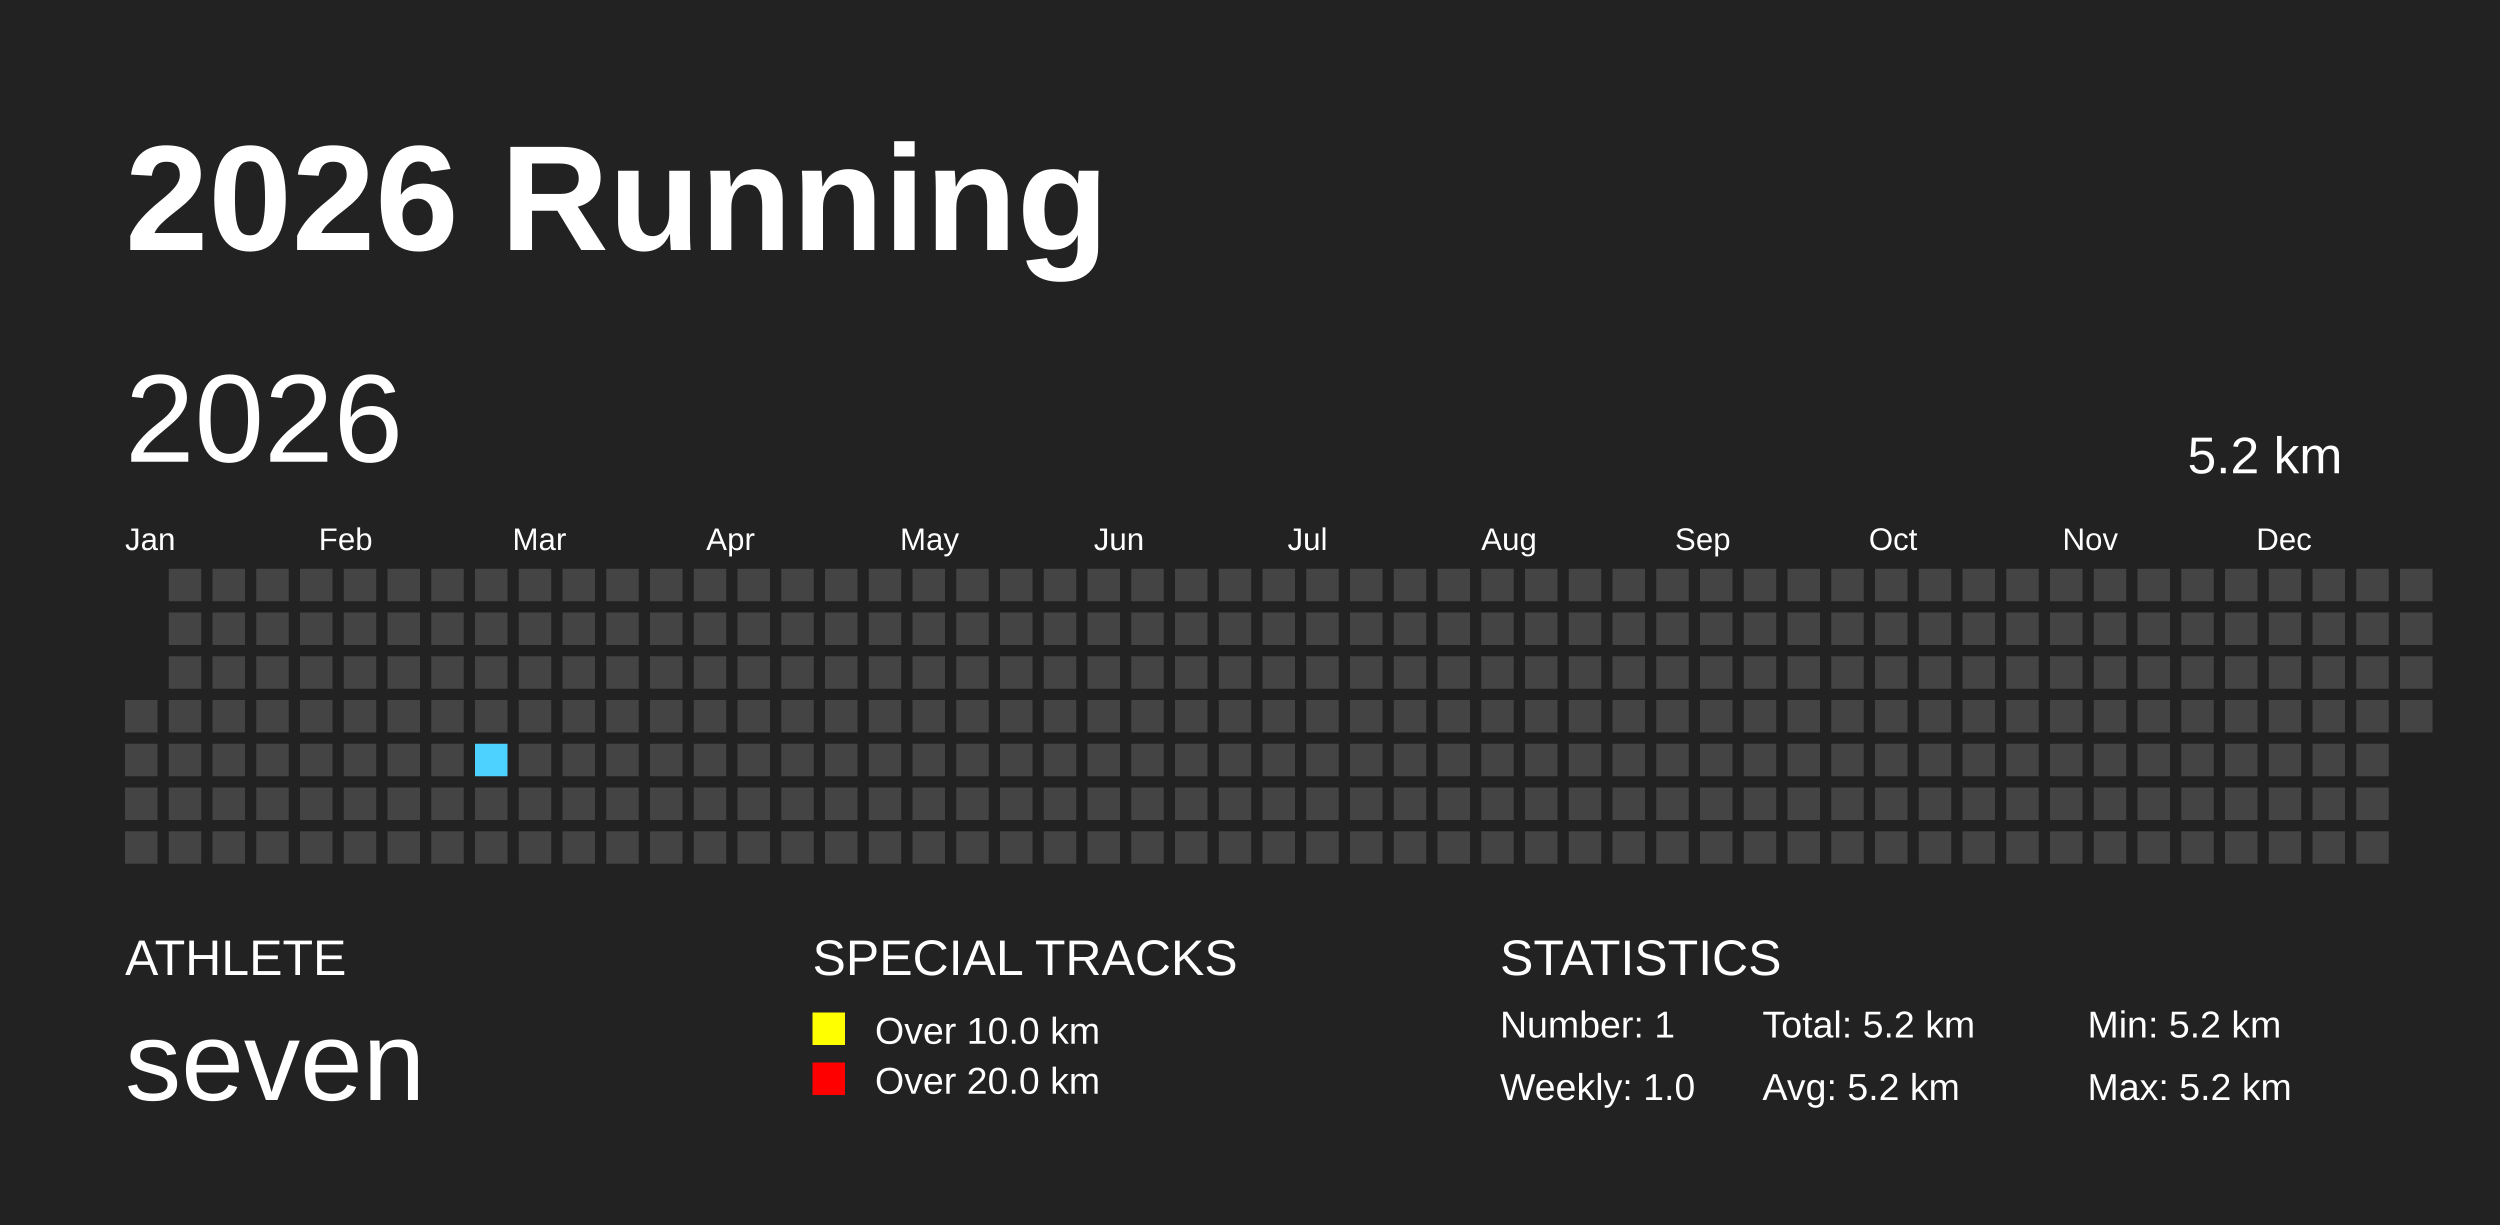
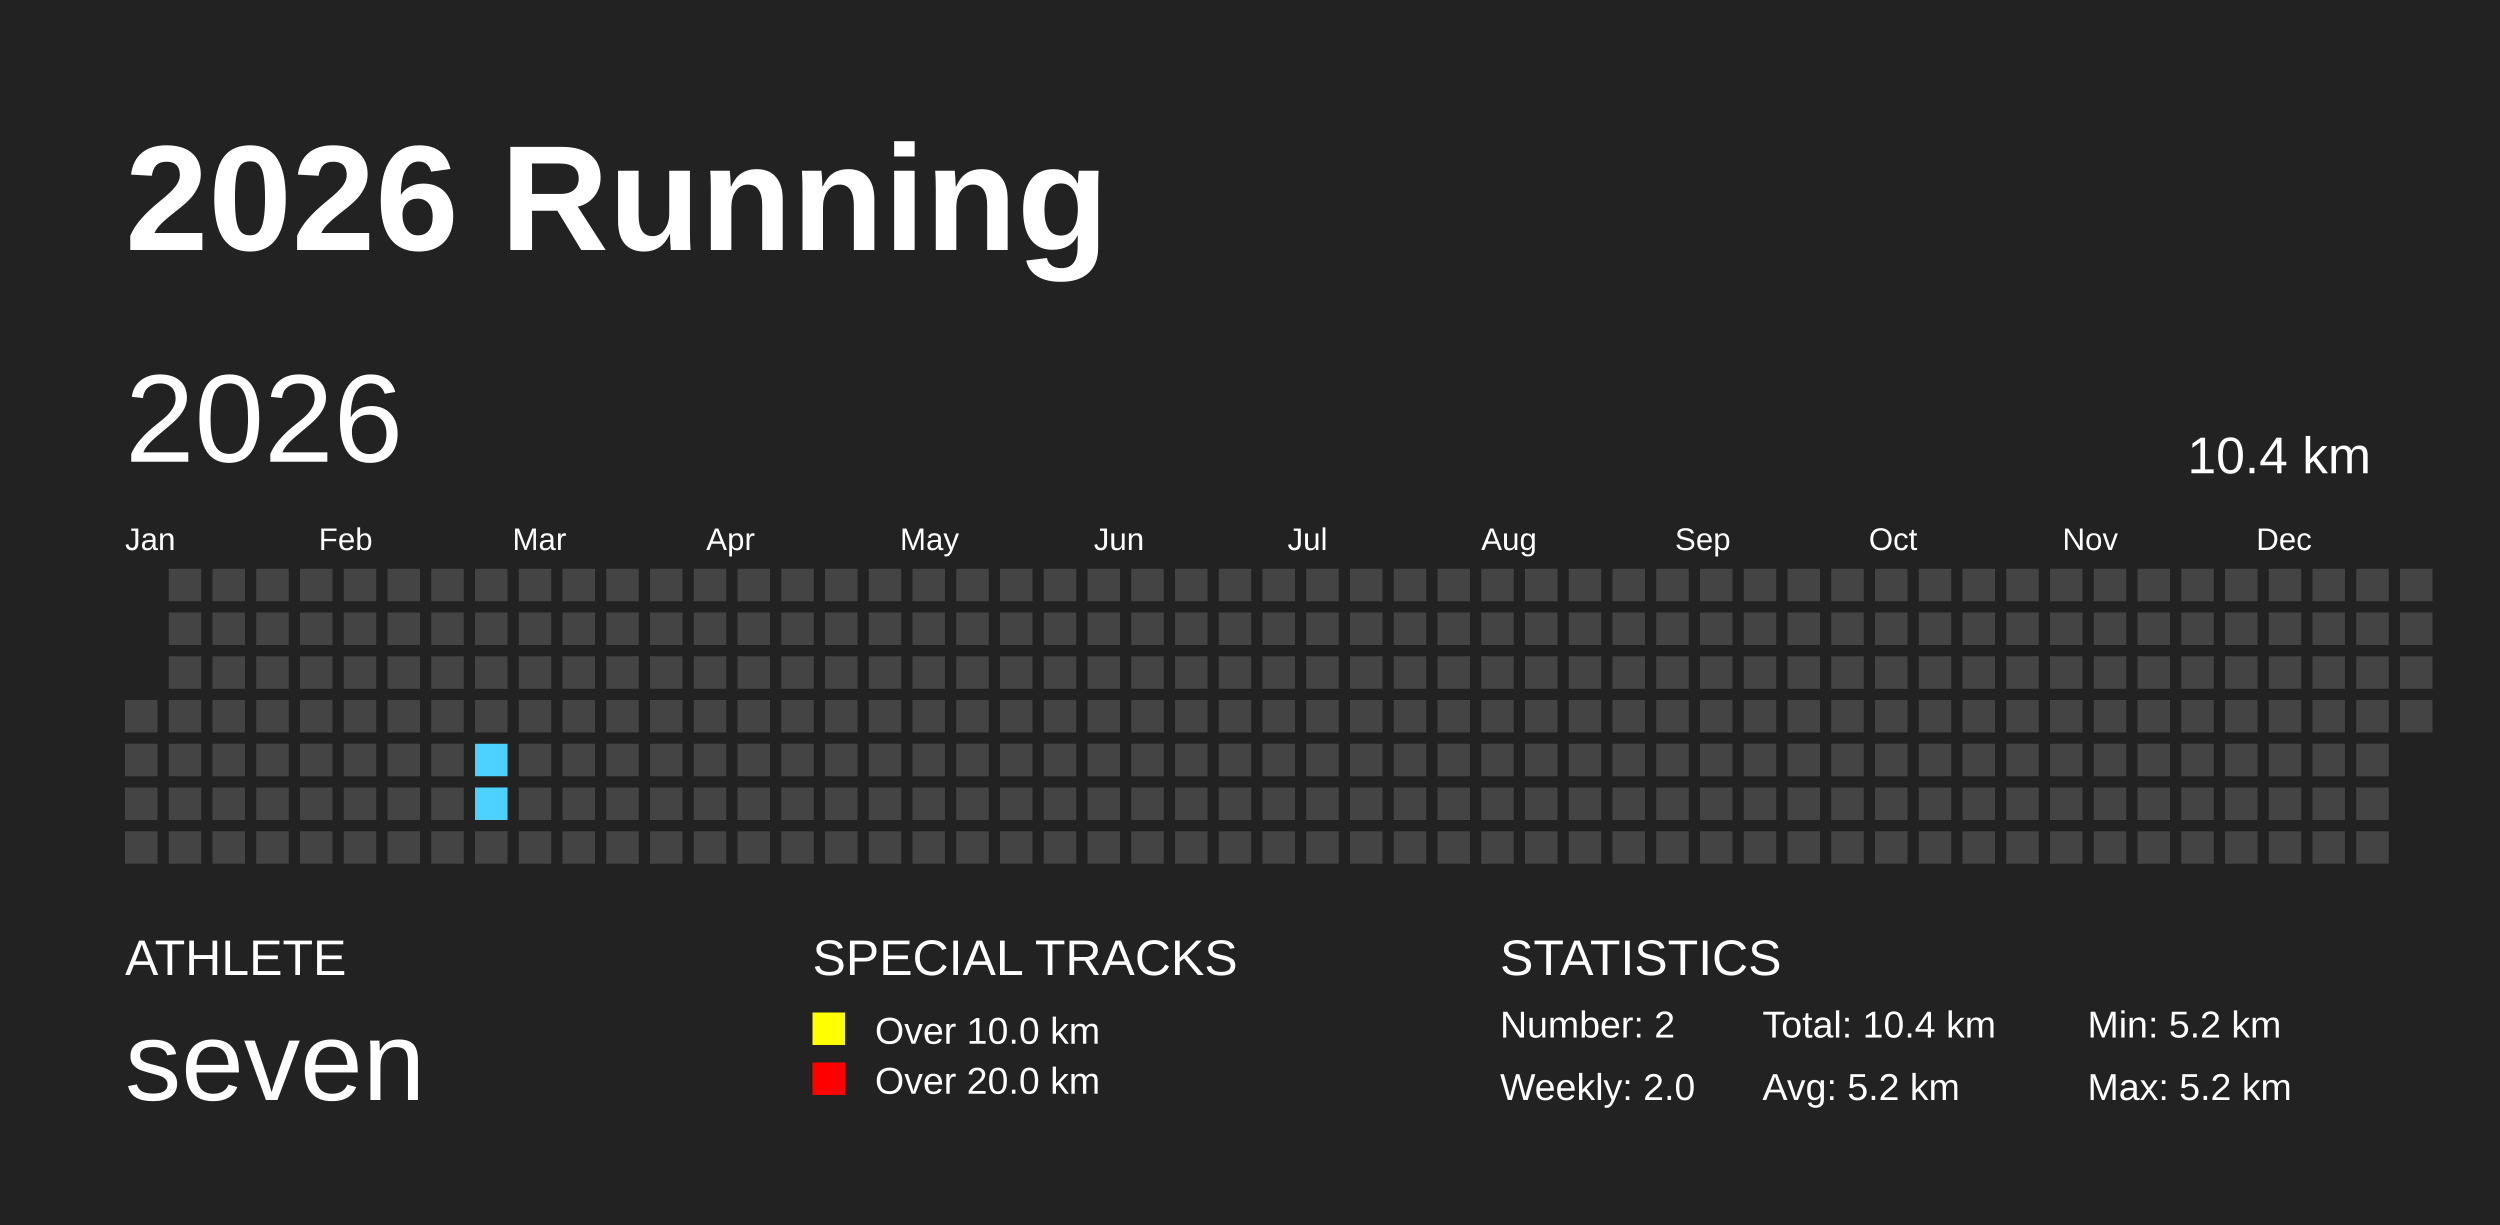
<svg xmlns="http://www.w3.org/2000/svg" baseProfile="full" height="98mm" version="1.1" viewBox="0,0,200,98" width="200mm">
  <defs />
  <rect fill="#222222" height="98" width="200" x="0" y="0" />
  <text fill="#FFFFFF" style="font-size:12px; font-family:Arial; font-weight:bold;" x="10" y="20">2026 Running</text>
  <text fill="#FFFFFF" style="font-size:4px; font-family:Arial" x="10" y="78">ATHLETE</text>
  <text fill="#FFFFFF" style="font-size:9px; font-family:Arial" x="10" y="88">seven</text>
  <text fill="#FFFFFF" style="font-size:4px; font-family:Arial" x="65" y="78">SPECIAL TRACKS</text>
  <rect fill="yellow" height="2.6" width="2.6" x="65" y="81" />
  <text fill="#FFFFFF" style="font-size:3px; font-family:Arial" x="70" y="83.5">Over 10.0 km</text>
  <rect fill="red" height="2.6" width="2.6" x="65" y="85" />
  <text fill="#FFFFFF" style="font-size:3px; font-family:Arial" x="70" y="87.5">Over 20.0 km</text>
  <text fill="#FFFFFF" style="font-size:4px; font-family:Arial" x="120" y="78">STATISTICS</text>
-   <text fill="#FFFFFF" style="font-size:3px; font-family:Arial" x="120" y="83">Number: 1</text>
-   <text fill="#FFFFFF" style="font-size:3px; font-family:Arial" x="120" y="88">Weekly: 1.0</text>
-   <text fill="#FFFFFF" style="font-size:3px; font-family:Arial" x="141" y="83">Total: 5.2 km</text>
+   <text fill="#FFFFFF" style="font-size:3px; font-family:Arial" x="120" y="83">Number: 2</text>
+   <text fill="#FFFFFF" style="font-size:3px; font-family:Arial" x="120" y="88">Weekly: 2.0</text>
+   <text fill="#FFFFFF" style="font-size:3px; font-family:Arial" x="141" y="83">Total: 10.4 km</text>
  <text fill="#FFFFFF" style="font-size:3px; font-family:Arial" x="141" y="88">Avg: 5.2 km</text>
  <text fill="#FFFFFF" style="font-size:3px; font-family:Arial" x="167" y="83">Min: 5.2 km</text>
  <text fill="#FFFFFF" style="font-size:3px; font-family:Arial" x="167" y="88">Max: 5.2 km</text>
  <text dominant-baseline="hanging" fill="#FFFFFF" style="font-size:10.0px; font-family:Arial;" x="10" y="30">2026</text>
-   <text dominant-baseline="hanging" fill="#FFFFFF" style="font-size:4.125px; font-family:Arial;" x="175" y="35">5.2 km</text>
+   <text dominant-baseline="hanging" fill="#FFFFFF" style="font-size:4.125px; font-family:Arial;" x="175" y="35">10.4 km</text>
  <text fill="#FFFFFF" style="font-size:2.5px; font-family:Arial" x="10.0" y="44">Jan</text>
  <text fill="#FFFFFF" style="font-size:2.5px; font-family:Arial" x="25.5" y="44">Feb</text>
  <text fill="#FFFFFF" style="font-size:2.5px; font-family:Arial" x="41.0" y="44">Mar</text>
  <text fill="#FFFFFF" style="font-size:2.5px; font-family:Arial" x="56.5" y="44">Apr</text>
  <text fill="#FFFFFF" style="font-size:2.5px; font-family:Arial" x="72.0" y="44">May</text>
  <text fill="#FFFFFF" style="font-size:2.5px; font-family:Arial" x="87.5" y="44">Jun</text>
  <text fill="#FFFFFF" style="font-size:2.5px; font-family:Arial" x="103.0" y="44">Jul</text>
  <text fill="#FFFFFF" style="font-size:2.5px; font-family:Arial" x="118.5" y="44">Aug</text>
  <text fill="#FFFFFF" style="font-size:2.5px; font-family:Arial" x="134.0" y="44">Sep</text>
  <text fill="#FFFFFF" style="font-size:2.5px; font-family:Arial" x="149.5" y="44">Oct</text>
  <text fill="#FFFFFF" style="font-size:2.5px; font-family:Arial" x="165.0" y="44">Nov</text>
  <text fill="#FFFFFF" style="font-size:2.5px; font-family:Arial" x="180.5" y="44">Dec</text>
  <rect fill="#444444" height="2.6" width="2.6" x="10.0" y="56.0" />
  <rect fill="#444444" height="2.6" width="2.6" x="10.0" y="59.5" />
  <rect fill="#444444" height="2.6" width="2.6" x="10.0" y="63.0" />
  <rect fill="#444444" height="2.6" width="2.6" x="10.0" y="66.5" />
  <rect fill="#444444" height="2.6" width="2.6" x="13.5" y="45.5" />
  <rect fill="#444444" height="2.6" width="2.6" x="13.5" y="49.0" />
  <rect fill="#444444" height="2.6" width="2.6" x="13.5" y="52.5" />
  <rect fill="#444444" height="2.6" width="2.6" x="13.5" y="56.0" />
  <rect fill="#444444" height="2.6" width="2.6" x="13.5" y="59.5" />
  <rect fill="#444444" height="2.6" width="2.6" x="13.5" y="63.0" />
  <rect fill="#444444" height="2.6" width="2.6" x="13.5" y="66.5" />
  <rect fill="#444444" height="2.6" width="2.6" x="17.0" y="45.5" />
  <rect fill="#444444" height="2.6" width="2.6" x="17.0" y="49.0" />
  <rect fill="#444444" height="2.6" width="2.6" x="17.0" y="52.5" />
  <rect fill="#444444" height="2.6" width="2.6" x="17.0" y="56.0" />
  <rect fill="#444444" height="2.6" width="2.6" x="17.0" y="59.5" />
  <rect fill="#444444" height="2.6" width="2.6" x="17.0" y="63.0" />
  <rect fill="#444444" height="2.6" width="2.6" x="17.0" y="66.5" />
  <rect fill="#444444" height="2.6" width="2.6" x="20.5" y="45.5" />
  <rect fill="#444444" height="2.6" width="2.6" x="20.5" y="49.0" />
  <rect fill="#444444" height="2.6" width="2.6" x="20.5" y="52.5" />
  <rect fill="#444444" height="2.6" width="2.6" x="20.5" y="56.0" />
  <rect fill="#444444" height="2.6" width="2.6" x="20.5" y="59.5" />
  <rect fill="#444444" height="2.6" width="2.6" x="20.5" y="63.0" />
  <rect fill="#444444" height="2.6" width="2.6" x="20.5" y="66.5" />
  <rect fill="#444444" height="2.6" width="2.6" x="24.0" y="45.5" />
  <rect fill="#444444" height="2.6" width="2.6" x="24.0" y="49.0" />
  <rect fill="#444444" height="2.6" width="2.6" x="24.0" y="52.5" />
  <rect fill="#444444" height="2.6" width="2.6" x="24.0" y="56.0" />
  <rect fill="#444444" height="2.6" width="2.6" x="24.0" y="59.5" />
  <rect fill="#444444" height="2.6" width="2.6" x="24.0" y="63.0" />
  <rect fill="#444444" height="2.6" width="2.6" x="24.0" y="66.5" />
  <rect fill="#444444" height="2.6" width="2.6" x="27.5" y="45.5" />
  <rect fill="#444444" height="2.6" width="2.6" x="27.5" y="49.0" />
  <rect fill="#444444" height="2.6" width="2.6" x="27.5" y="52.5" />
  <rect fill="#444444" height="2.6" width="2.6" x="27.5" y="56.0" />
  <rect fill="#444444" height="2.6" width="2.6" x="27.5" y="59.5" />
  <rect fill="#444444" height="2.6" width="2.6" x="27.5" y="63.0" />
  <rect fill="#444444" height="2.6" width="2.6" x="27.5" y="66.5" />
  <rect fill="#444444" height="2.6" width="2.6" x="31.0" y="45.5" />
  <rect fill="#444444" height="2.6" width="2.6" x="31.0" y="49.0" />
  <rect fill="#444444" height="2.6" width="2.6" x="31.0" y="52.5" />
  <rect fill="#444444" height="2.6" width="2.6" x="31.0" y="56.0" />
  <rect fill="#444444" height="2.6" width="2.6" x="31.0" y="59.5" />
  <rect fill="#444444" height="2.6" width="2.6" x="31.0" y="63.0" />
  <rect fill="#444444" height="2.6" width="2.6" x="31.0" y="66.5" />
  <rect fill="#444444" height="2.6" width="2.6" x="34.5" y="45.5" />
  <rect fill="#444444" height="2.6" width="2.6" x="34.5" y="49.0" />
  <rect fill="#444444" height="2.6" width="2.6" x="34.5" y="52.5" />
  <rect fill="#444444" height="2.6" width="2.6" x="34.5" y="56.0" />
  <rect fill="#444444" height="2.6" width="2.6" x="34.5" y="59.5" />
  <rect fill="#444444" height="2.6" width="2.6" x="34.5" y="63.0" />
  <rect fill="#444444" height="2.6" width="2.6" x="34.5" y="66.5" />
  <rect fill="#444444" height="2.6" width="2.6" x="38.0" y="45.5" />
  <rect fill="#444444" height="2.6" width="2.6" x="38.0" y="49.0" />
  <rect fill="#444444" height="2.6" width="2.6" x="38.0" y="52.5" />
  <rect fill="#444444" height="2.6" width="2.6" x="38.0" y="56.0" />
  <rect fill="#4DD2FF" height="2.6" width="2.6" x="38.0" y="59.5" />
-   <rect fill="#444444" height="2.6" width="2.6" x="38.0" y="63.0" />
+   <rect fill="#4DD2FF" height="2.6" width="2.6" x="38.0" y="63.0" />
  <rect fill="#444444" height="2.6" width="2.6" x="38.0" y="66.5" />
  <rect fill="#444444" height="2.6" width="2.6" x="41.5" y="45.5" />
  <rect fill="#444444" height="2.6" width="2.6" x="41.5" y="49.0" />
  <rect fill="#444444" height="2.6" width="2.6" x="41.5" y="52.5" />
  <rect fill="#444444" height="2.6" width="2.6" x="41.5" y="56.0" />
  <rect fill="#444444" height="2.6" width="2.6" x="41.5" y="59.5" />
  <rect fill="#444444" height="2.6" width="2.6" x="41.5" y="63.0" />
  <rect fill="#444444" height="2.6" width="2.6" x="41.5" y="66.5" />
  <rect fill="#444444" height="2.6" width="2.6" x="45.0" y="45.5" />
  <rect fill="#444444" height="2.6" width="2.6" x="45.0" y="49.0" />
  <rect fill="#444444" height="2.6" width="2.6" x="45.0" y="52.5" />
  <rect fill="#444444" height="2.6" width="2.6" x="45.0" y="56.0" />
  <rect fill="#444444" height="2.6" width="2.6" x="45.0" y="59.5" />
  <rect fill="#444444" height="2.6" width="2.6" x="45.0" y="63.0" />
  <rect fill="#444444" height="2.6" width="2.6" x="45.0" y="66.5" />
  <rect fill="#444444" height="2.6" width="2.6" x="48.5" y="45.5" />
  <rect fill="#444444" height="2.6" width="2.6" x="48.5" y="49.0" />
  <rect fill="#444444" height="2.6" width="2.6" x="48.5" y="52.5" />
  <rect fill="#444444" height="2.6" width="2.6" x="48.5" y="56.0" />
  <rect fill="#444444" height="2.6" width="2.6" x="48.5" y="59.5" />
  <rect fill="#444444" height="2.6" width="2.6" x="48.5" y="63.0" />
  <rect fill="#444444" height="2.6" width="2.6" x="48.5" y="66.5" />
  <rect fill="#444444" height="2.6" width="2.6" x="52.0" y="45.5" />
  <rect fill="#444444" height="2.6" width="2.6" x="52.0" y="49.0" />
  <rect fill="#444444" height="2.6" width="2.6" x="52.0" y="52.5" />
  <rect fill="#444444" height="2.6" width="2.6" x="52.0" y="56.0" />
  <rect fill="#444444" height="2.6" width="2.6" x="52.0" y="59.5" />
  <rect fill="#444444" height="2.6" width="2.6" x="52.0" y="63.0" />
  <rect fill="#444444" height="2.6" width="2.6" x="52.0" y="66.5" />
  <rect fill="#444444" height="2.6" width="2.6" x="55.5" y="45.5" />
  <rect fill="#444444" height="2.6" width="2.6" x="55.5" y="49.0" />
  <rect fill="#444444" height="2.6" width="2.6" x="55.5" y="52.5" />
  <rect fill="#444444" height="2.6" width="2.6" x="55.5" y="56.0" />
  <rect fill="#444444" height="2.6" width="2.6" x="55.5" y="59.5" />
  <rect fill="#444444" height="2.6" width="2.6" x="55.5" y="63.0" />
  <rect fill="#444444" height="2.6" width="2.6" x="55.5" y="66.5" />
  <rect fill="#444444" height="2.6" width="2.6" x="59.0" y="45.5" />
  <rect fill="#444444" height="2.6" width="2.6" x="59.0" y="49.0" />
  <rect fill="#444444" height="2.6" width="2.6" x="59.0" y="52.5" />
  <rect fill="#444444" height="2.6" width="2.6" x="59.0" y="56.0" />
  <rect fill="#444444" height="2.6" width="2.6" x="59.0" y="59.5" />
  <rect fill="#444444" height="2.6" width="2.6" x="59.0" y="63.0" />
  <rect fill="#444444" height="2.6" width="2.6" x="59.0" y="66.5" />
  <rect fill="#444444" height="2.6" width="2.6" x="62.5" y="45.5" />
  <rect fill="#444444" height="2.6" width="2.6" x="62.5" y="49.0" />
  <rect fill="#444444" height="2.6" width="2.6" x="62.5" y="52.5" />
  <rect fill="#444444" height="2.6" width="2.6" x="62.5" y="56.0" />
  <rect fill="#444444" height="2.6" width="2.6" x="62.5" y="59.5" />
  <rect fill="#444444" height="2.6" width="2.6" x="62.5" y="63.0" />
  <rect fill="#444444" height="2.6" width="2.6" x="62.5" y="66.5" />
  <rect fill="#444444" height="2.6" width="2.6" x="66.0" y="45.5" />
  <rect fill="#444444" height="2.6" width="2.6" x="66.0" y="49.0" />
  <rect fill="#444444" height="2.6" width="2.6" x="66.0" y="52.5" />
  <rect fill="#444444" height="2.6" width="2.6" x="66.0" y="56.0" />
  <rect fill="#444444" height="2.6" width="2.6" x="66.0" y="59.5" />
  <rect fill="#444444" height="2.6" width="2.6" x="66.0" y="63.0" />
  <rect fill="#444444" height="2.6" width="2.6" x="66.0" y="66.5" />
  <rect fill="#444444" height="2.6" width="2.6" x="69.5" y="45.5" />
  <rect fill="#444444" height="2.6" width="2.6" x="69.5" y="49.0" />
  <rect fill="#444444" height="2.6" width="2.6" x="69.5" y="52.5" />
  <rect fill="#444444" height="2.6" width="2.6" x="69.5" y="56.0" />
  <rect fill="#444444" height="2.6" width="2.6" x="69.5" y="59.5" />
  <rect fill="#444444" height="2.6" width="2.6" x="69.5" y="63.0" />
  <rect fill="#444444" height="2.6" width="2.6" x="69.5" y="66.5" />
  <rect fill="#444444" height="2.6" width="2.6" x="73.0" y="45.5" />
  <rect fill="#444444" height="2.6" width="2.6" x="73.0" y="49.0" />
  <rect fill="#444444" height="2.6" width="2.6" x="73.0" y="52.5" />
  <rect fill="#444444" height="2.6" width="2.6" x="73.0" y="56.0" />
  <rect fill="#444444" height="2.6" width="2.6" x="73.0" y="59.5" />
  <rect fill="#444444" height="2.6" width="2.6" x="73.0" y="63.0" />
  <rect fill="#444444" height="2.6" width="2.6" x="73.0" y="66.5" />
  <rect fill="#444444" height="2.6" width="2.6" x="76.5" y="45.5" />
  <rect fill="#444444" height="2.6" width="2.6" x="76.5" y="49.0" />
  <rect fill="#444444" height="2.6" width="2.6" x="76.5" y="52.5" />
  <rect fill="#444444" height="2.6" width="2.6" x="76.5" y="56.0" />
  <rect fill="#444444" height="2.6" width="2.6" x="76.5" y="59.5" />
  <rect fill="#444444" height="2.6" width="2.6" x="76.5" y="63.0" />
  <rect fill="#444444" height="2.6" width="2.6" x="76.5" y="66.5" />
  <rect fill="#444444" height="2.6" width="2.6" x="80.0" y="45.5" />
  <rect fill="#444444" height="2.6" width="2.6" x="80.0" y="49.0" />
  <rect fill="#444444" height="2.6" width="2.6" x="80.0" y="52.5" />
  <rect fill="#444444" height="2.6" width="2.6" x="80.0" y="56.0" />
  <rect fill="#444444" height="2.6" width="2.6" x="80.0" y="59.5" />
  <rect fill="#444444" height="2.6" width="2.6" x="80.0" y="63.0" />
  <rect fill="#444444" height="2.6" width="2.6" x="80.0" y="66.5" />
  <rect fill="#444444" height="2.6" width="2.6" x="83.5" y="45.5" />
  <rect fill="#444444" height="2.6" width="2.6" x="83.5" y="49.0" />
  <rect fill="#444444" height="2.6" width="2.6" x="83.5" y="52.5" />
  <rect fill="#444444" height="2.6" width="2.6" x="83.5" y="56.0" />
  <rect fill="#444444" height="2.6" width="2.6" x="83.5" y="59.5" />
  <rect fill="#444444" height="2.6" width="2.6" x="83.5" y="63.0" />
  <rect fill="#444444" height="2.6" width="2.6" x="83.5" y="66.5" />
  <rect fill="#444444" height="2.6" width="2.6" x="87.0" y="45.5" />
  <rect fill="#444444" height="2.6" width="2.6" x="87.0" y="49.0" />
  <rect fill="#444444" height="2.6" width="2.6" x="87.0" y="52.5" />
  <rect fill="#444444" height="2.6" width="2.6" x="87.0" y="56.0" />
  <rect fill="#444444" height="2.6" width="2.6" x="87.0" y="59.5" />
  <rect fill="#444444" height="2.6" width="2.6" x="87.0" y="63.0" />
  <rect fill="#444444" height="2.6" width="2.6" x="87.0" y="66.5" />
  <rect fill="#444444" height="2.6" width="2.6" x="90.5" y="45.5" />
  <rect fill="#444444" height="2.6" width="2.6" x="90.5" y="49.0" />
  <rect fill="#444444" height="2.6" width="2.6" x="90.5" y="52.5" />
  <rect fill="#444444" height="2.6" width="2.6" x="90.5" y="56.0" />
  <rect fill="#444444" height="2.6" width="2.6" x="90.5" y="59.5" />
  <rect fill="#444444" height="2.6" width="2.6" x="90.5" y="63.0" />
  <rect fill="#444444" height="2.6" width="2.6" x="90.5" y="66.5" />
  <rect fill="#444444" height="2.6" width="2.6" x="94.0" y="45.5" />
  <rect fill="#444444" height="2.6" width="2.6" x="94.0" y="49.0" />
  <rect fill="#444444" height="2.6" width="2.6" x="94.0" y="52.5" />
  <rect fill="#444444" height="2.6" width="2.6" x="94.0" y="56.0" />
  <rect fill="#444444" height="2.6" width="2.6" x="94.0" y="59.5" />
  <rect fill="#444444" height="2.6" width="2.6" x="94.0" y="63.0" />
  <rect fill="#444444" height="2.6" width="2.6" x="94.0" y="66.5" />
  <rect fill="#444444" height="2.6" width="2.6" x="97.5" y="45.5" />
  <rect fill="#444444" height="2.6" width="2.6" x="97.5" y="49.0" />
  <rect fill="#444444" height="2.6" width="2.6" x="97.5" y="52.5" />
  <rect fill="#444444" height="2.6" width="2.6" x="97.5" y="56.0" />
  <rect fill="#444444" height="2.6" width="2.6" x="97.5" y="59.5" />
  <rect fill="#444444" height="2.6" width="2.6" x="97.5" y="63.0" />
  <rect fill="#444444" height="2.6" width="2.6" x="97.5" y="66.5" />
  <rect fill="#444444" height="2.6" width="2.6" x="101.0" y="45.5" />
  <rect fill="#444444" height="2.6" width="2.6" x="101.0" y="49.0" />
  <rect fill="#444444" height="2.6" width="2.6" x="101.0" y="52.5" />
  <rect fill="#444444" height="2.6" width="2.6" x="101.0" y="56.0" />
  <rect fill="#444444" height="2.6" width="2.6" x="101.0" y="59.5" />
  <rect fill="#444444" height="2.6" width="2.6" x="101.0" y="63.0" />
  <rect fill="#444444" height="2.6" width="2.6" x="101.0" y="66.5" />
  <rect fill="#444444" height="2.6" width="2.6" x="104.5" y="45.5" />
  <rect fill="#444444" height="2.6" width="2.6" x="104.5" y="49.0" />
  <rect fill="#444444" height="2.6" width="2.6" x="104.5" y="52.5" />
  <rect fill="#444444" height="2.6" width="2.6" x="104.5" y="56.0" />
  <rect fill="#444444" height="2.6" width="2.6" x="104.5" y="59.5" />
  <rect fill="#444444" height="2.6" width="2.6" x="104.5" y="63.0" />
  <rect fill="#444444" height="2.6" width="2.6" x="104.5" y="66.5" />
  <rect fill="#444444" height="2.6" width="2.6" x="108.0" y="45.5" />
  <rect fill="#444444" height="2.6" width="2.6" x="108.0" y="49.0" />
  <rect fill="#444444" height="2.6" width="2.6" x="108.0" y="52.5" />
  <rect fill="#444444" height="2.6" width="2.6" x="108.0" y="56.0" />
  <rect fill="#444444" height="2.6" width="2.6" x="108.0" y="59.5" />
  <rect fill="#444444" height="2.6" width="2.6" x="108.0" y="63.0" />
  <rect fill="#444444" height="2.6" width="2.6" x="108.0" y="66.5" />
  <rect fill="#444444" height="2.6" width="2.6" x="111.5" y="45.5" />
  <rect fill="#444444" height="2.6" width="2.6" x="111.5" y="49.0" />
  <rect fill="#444444" height="2.6" width="2.6" x="111.5" y="52.5" />
  <rect fill="#444444" height="2.6" width="2.6" x="111.5" y="56.0" />
  <rect fill="#444444" height="2.6" width="2.6" x="111.5" y="59.5" />
  <rect fill="#444444" height="2.6" width="2.6" x="111.5" y="63.0" />
  <rect fill="#444444" height="2.6" width="2.6" x="111.5" y="66.5" />
  <rect fill="#444444" height="2.6" width="2.6" x="115.0" y="45.5" />
  <rect fill="#444444" height="2.6" width="2.6" x="115.0" y="49.0" />
  <rect fill="#444444" height="2.6" width="2.6" x="115.0" y="52.5" />
  <rect fill="#444444" height="2.6" width="2.6" x="115.0" y="56.0" />
  <rect fill="#444444" height="2.6" width="2.6" x="115.0" y="59.5" />
  <rect fill="#444444" height="2.6" width="2.6" x="115.0" y="63.0" />
  <rect fill="#444444" height="2.6" width="2.6" x="115.0" y="66.5" />
  <rect fill="#444444" height="2.6" width="2.6" x="118.5" y="45.5" />
  <rect fill="#444444" height="2.6" width="2.6" x="118.5" y="49.0" />
  <rect fill="#444444" height="2.6" width="2.6" x="118.5" y="52.5" />
  <rect fill="#444444" height="2.6" width="2.6" x="118.5" y="56.0" />
  <rect fill="#444444" height="2.6" width="2.6" x="118.5" y="59.5" />
  <rect fill="#444444" height="2.6" width="2.6" x="118.5" y="63.0" />
  <rect fill="#444444" height="2.6" width="2.6" x="118.5" y="66.5" />
  <rect fill="#444444" height="2.6" width="2.6" x="122.0" y="45.5" />
  <rect fill="#444444" height="2.6" width="2.6" x="122.0" y="49.0" />
  <rect fill="#444444" height="2.6" width="2.6" x="122.0" y="52.5" />
  <rect fill="#444444" height="2.6" width="2.6" x="122.0" y="56.0" />
  <rect fill="#444444" height="2.6" width="2.6" x="122.0" y="59.5" />
  <rect fill="#444444" height="2.6" width="2.6" x="122.0" y="63.0" />
  <rect fill="#444444" height="2.6" width="2.6" x="122.0" y="66.5" />
  <rect fill="#444444" height="2.6" width="2.6" x="125.5" y="45.5" />
  <rect fill="#444444" height="2.6" width="2.6" x="125.5" y="49.0" />
  <rect fill="#444444" height="2.6" width="2.6" x="125.5" y="52.5" />
  <rect fill="#444444" height="2.6" width="2.6" x="125.5" y="56.0" />
  <rect fill="#444444" height="2.6" width="2.6" x="125.5" y="59.5" />
  <rect fill="#444444" height="2.6" width="2.6" x="125.5" y="63.0" />
  <rect fill="#444444" height="2.6" width="2.6" x="125.5" y="66.5" />
  <rect fill="#444444" height="2.6" width="2.6" x="129.0" y="45.5" />
  <rect fill="#444444" height="2.6" width="2.6" x="129.0" y="49.0" />
  <rect fill="#444444" height="2.6" width="2.6" x="129.0" y="52.5" />
  <rect fill="#444444" height="2.6" width="2.6" x="129.0" y="56.0" />
  <rect fill="#444444" height="2.6" width="2.6" x="129.0" y="59.5" />
  <rect fill="#444444" height="2.6" width="2.6" x="129.0" y="63.0" />
  <rect fill="#444444" height="2.6" width="2.6" x="129.0" y="66.5" />
  <rect fill="#444444" height="2.6" width="2.6" x="132.5" y="45.5" />
  <rect fill="#444444" height="2.6" width="2.6" x="132.5" y="49.0" />
  <rect fill="#444444" height="2.6" width="2.6" x="132.5" y="52.5" />
  <rect fill="#444444" height="2.6" width="2.6" x="132.5" y="56.0" />
  <rect fill="#444444" height="2.6" width="2.6" x="132.5" y="59.5" />
  <rect fill="#444444" height="2.6" width="2.6" x="132.5" y="63.0" />
  <rect fill="#444444" height="2.6" width="2.6" x="132.5" y="66.5" />
  <rect fill="#444444" height="2.6" width="2.6" x="136.0" y="45.5" />
  <rect fill="#444444" height="2.6" width="2.6" x="136.0" y="49.0" />
  <rect fill="#444444" height="2.6" width="2.6" x="136.0" y="52.5" />
  <rect fill="#444444" height="2.6" width="2.6" x="136.0" y="56.0" />
  <rect fill="#444444" height="2.6" width="2.6" x="136.0" y="59.5" />
  <rect fill="#444444" height="2.6" width="2.6" x="136.0" y="63.0" />
  <rect fill="#444444" height="2.6" width="2.6" x="136.0" y="66.5" />
  <rect fill="#444444" height="2.6" width="2.6" x="139.5" y="45.5" />
  <rect fill="#444444" height="2.6" width="2.6" x="139.5" y="49.0" />
  <rect fill="#444444" height="2.6" width="2.6" x="139.5" y="52.5" />
  <rect fill="#444444" height="2.6" width="2.6" x="139.5" y="56.0" />
  <rect fill="#444444" height="2.6" width="2.6" x="139.5" y="59.5" />
  <rect fill="#444444" height="2.6" width="2.6" x="139.5" y="63.0" />
  <rect fill="#444444" height="2.6" width="2.6" x="139.5" y="66.5" />
  <rect fill="#444444" height="2.6" width="2.6" x="143.0" y="45.5" />
  <rect fill="#444444" height="2.6" width="2.6" x="143.0" y="49.0" />
  <rect fill="#444444" height="2.6" width="2.6" x="143.0" y="52.5" />
  <rect fill="#444444" height="2.6" width="2.6" x="143.0" y="56.0" />
  <rect fill="#444444" height="2.6" width="2.6" x="143.0" y="59.5" />
  <rect fill="#444444" height="2.6" width="2.6" x="143.0" y="63.0" />
  <rect fill="#444444" height="2.6" width="2.6" x="143.0" y="66.5" />
  <rect fill="#444444" height="2.6" width="2.6" x="146.5" y="45.5" />
  <rect fill="#444444" height="2.6" width="2.6" x="146.5" y="49.0" />
  <rect fill="#444444" height="2.6" width="2.6" x="146.5" y="52.5" />
  <rect fill="#444444" height="2.6" width="2.6" x="146.5" y="56.0" />
  <rect fill="#444444" height="2.6" width="2.6" x="146.5" y="59.5" />
  <rect fill="#444444" height="2.6" width="2.6" x="146.5" y="63.0" />
  <rect fill="#444444" height="2.6" width="2.6" x="146.5" y="66.5" />
  <rect fill="#444444" height="2.6" width="2.6" x="150.0" y="45.5" />
  <rect fill="#444444" height="2.6" width="2.6" x="150.0" y="49.0" />
  <rect fill="#444444" height="2.6" width="2.6" x="150.0" y="52.5" />
  <rect fill="#444444" height="2.6" width="2.6" x="150.0" y="56.0" />
  <rect fill="#444444" height="2.6" width="2.6" x="150.0" y="59.5" />
  <rect fill="#444444" height="2.6" width="2.6" x="150.0" y="63.0" />
  <rect fill="#444444" height="2.6" width="2.6" x="150.0" y="66.5" />
  <rect fill="#444444" height="2.6" width="2.6" x="153.5" y="45.5" />
  <rect fill="#444444" height="2.6" width="2.6" x="153.5" y="49.0" />
  <rect fill="#444444" height="2.6" width="2.6" x="153.5" y="52.5" />
  <rect fill="#444444" height="2.6" width="2.6" x="153.5" y="56.0" />
  <rect fill="#444444" height="2.6" width="2.6" x="153.5" y="59.5" />
  <rect fill="#444444" height="2.6" width="2.6" x="153.5" y="63.0" />
  <rect fill="#444444" height="2.6" width="2.6" x="153.5" y="66.5" />
  <rect fill="#444444" height="2.6" width="2.6" x="157.0" y="45.5" />
  <rect fill="#444444" height="2.6" width="2.6" x="157.0" y="49.0" />
  <rect fill="#444444" height="2.6" width="2.6" x="157.0" y="52.5" />
  <rect fill="#444444" height="2.6" width="2.6" x="157.0" y="56.0" />
  <rect fill="#444444" height="2.6" width="2.6" x="157.0" y="59.5" />
  <rect fill="#444444" height="2.6" width="2.6" x="157.0" y="63.0" />
  <rect fill="#444444" height="2.6" width="2.6" x="157.0" y="66.5" />
  <rect fill="#444444" height="2.6" width="2.6" x="160.5" y="45.5" />
  <rect fill="#444444" height="2.6" width="2.6" x="160.5" y="49.0" />
  <rect fill="#444444" height="2.6" width="2.6" x="160.5" y="52.5" />
  <rect fill="#444444" height="2.6" width="2.6" x="160.5" y="56.0" />
  <rect fill="#444444" height="2.6" width="2.6" x="160.5" y="59.5" />
  <rect fill="#444444" height="2.6" width="2.6" x="160.5" y="63.0" />
  <rect fill="#444444" height="2.6" width="2.6" x="160.5" y="66.5" />
  <rect fill="#444444" height="2.6" width="2.6" x="164.0" y="45.5" />
  <rect fill="#444444" height="2.6" width="2.6" x="164.0" y="49.0" />
  <rect fill="#444444" height="2.6" width="2.6" x="164.0" y="52.5" />
  <rect fill="#444444" height="2.6" width="2.6" x="164.0" y="56.0" />
  <rect fill="#444444" height="2.6" width="2.6" x="164.0" y="59.5" />
  <rect fill="#444444" height="2.6" width="2.6" x="164.0" y="63.0" />
  <rect fill="#444444" height="2.6" width="2.6" x="164.0" y="66.5" />
  <rect fill="#444444" height="2.6" width="2.6" x="167.5" y="45.5" />
  <rect fill="#444444" height="2.6" width="2.6" x="167.5" y="49.0" />
  <rect fill="#444444" height="2.6" width="2.6" x="167.5" y="52.5" />
  <rect fill="#444444" height="2.6" width="2.6" x="167.5" y="56.0" />
  <rect fill="#444444" height="2.6" width="2.6" x="167.5" y="59.5" />
  <rect fill="#444444" height="2.6" width="2.6" x="167.5" y="63.0" />
  <rect fill="#444444" height="2.6" width="2.6" x="167.5" y="66.5" />
  <rect fill="#444444" height="2.6" width="2.6" x="171.0" y="45.5" />
  <rect fill="#444444" height="2.6" width="2.6" x="171.0" y="49.0" />
  <rect fill="#444444" height="2.6" width="2.6" x="171.0" y="52.5" />
  <rect fill="#444444" height="2.6" width="2.6" x="171.0" y="56.0" />
  <rect fill="#444444" height="2.6" width="2.6" x="171.0" y="59.5" />
  <rect fill="#444444" height="2.6" width="2.6" x="171.0" y="63.0" />
  <rect fill="#444444" height="2.6" width="2.6" x="171.0" y="66.5" />
  <rect fill="#444444" height="2.6" width="2.6" x="174.5" y="45.5" />
  <rect fill="#444444" height="2.6" width="2.6" x="174.5" y="49.0" />
  <rect fill="#444444" height="2.6" width="2.6" x="174.5" y="52.5" />
  <rect fill="#444444" height="2.6" width="2.6" x="174.5" y="56.0" />
  <rect fill="#444444" height="2.6" width="2.6" x="174.5" y="59.5" />
  <rect fill="#444444" height="2.6" width="2.6" x="174.5" y="63.0" />
  <rect fill="#444444" height="2.6" width="2.6" x="174.5" y="66.5" />
  <rect fill="#444444" height="2.6" width="2.6" x="178.0" y="45.5" />
  <rect fill="#444444" height="2.6" width="2.6" x="178.0" y="49.0" />
  <rect fill="#444444" height="2.6" width="2.6" x="178.0" y="52.5" />
  <rect fill="#444444" height="2.6" width="2.6" x="178.0" y="56.0" />
  <rect fill="#444444" height="2.6" width="2.6" x="178.0" y="59.5" />
  <rect fill="#444444" height="2.6" width="2.6" x="178.0" y="63.0" />
  <rect fill="#444444" height="2.6" width="2.6" x="178.0" y="66.5" />
  <rect fill="#444444" height="2.6" width="2.6" x="181.5" y="45.5" />
  <rect fill="#444444" height="2.6" width="2.6" x="181.5" y="49.0" />
  <rect fill="#444444" height="2.6" width="2.6" x="181.5" y="52.5" />
  <rect fill="#444444" height="2.6" width="2.6" x="181.5" y="56.0" />
  <rect fill="#444444" height="2.6" width="2.6" x="181.5" y="59.5" />
  <rect fill="#444444" height="2.6" width="2.6" x="181.5" y="63.0" />
  <rect fill="#444444" height="2.6" width="2.6" x="181.5" y="66.5" />
  <rect fill="#444444" height="2.6" width="2.6" x="185.0" y="45.5" />
  <rect fill="#444444" height="2.6" width="2.6" x="185.0" y="49.0" />
  <rect fill="#444444" height="2.6" width="2.6" x="185.0" y="52.5" />
  <rect fill="#444444" height="2.6" width="2.6" x="185.0" y="56.0" />
  <rect fill="#444444" height="2.6" width="2.6" x="185.0" y="59.5" />
  <rect fill="#444444" height="2.6" width="2.6" x="185.0" y="63.0" />
  <rect fill="#444444" height="2.6" width="2.6" x="185.0" y="66.5" />
  <rect fill="#444444" height="2.6" width="2.6" x="188.5" y="45.5" />
  <rect fill="#444444" height="2.6" width="2.6" x="188.5" y="49.0" />
  <rect fill="#444444" height="2.6" width="2.6" x="188.5" y="52.5" />
  <rect fill="#444444" height="2.6" width="2.6" x="188.5" y="56.0" />
  <rect fill="#444444" height="2.6" width="2.6" x="188.5" y="59.5" />
  <rect fill="#444444" height="2.6" width="2.6" x="188.5" y="63.0" />
  <rect fill="#444444" height="2.6" width="2.6" x="188.5" y="66.5" />
  <rect fill="#444444" height="2.6" width="2.6" x="192.0" y="45.5" />
  <rect fill="#444444" height="2.6" width="2.6" x="192.0" y="49.0" />
  <rect fill="#444444" height="2.6" width="2.6" x="192.0" y="52.5" />
  <rect fill="#444444" height="2.6" width="2.6" x="192.0" y="56.0" />
</svg>
